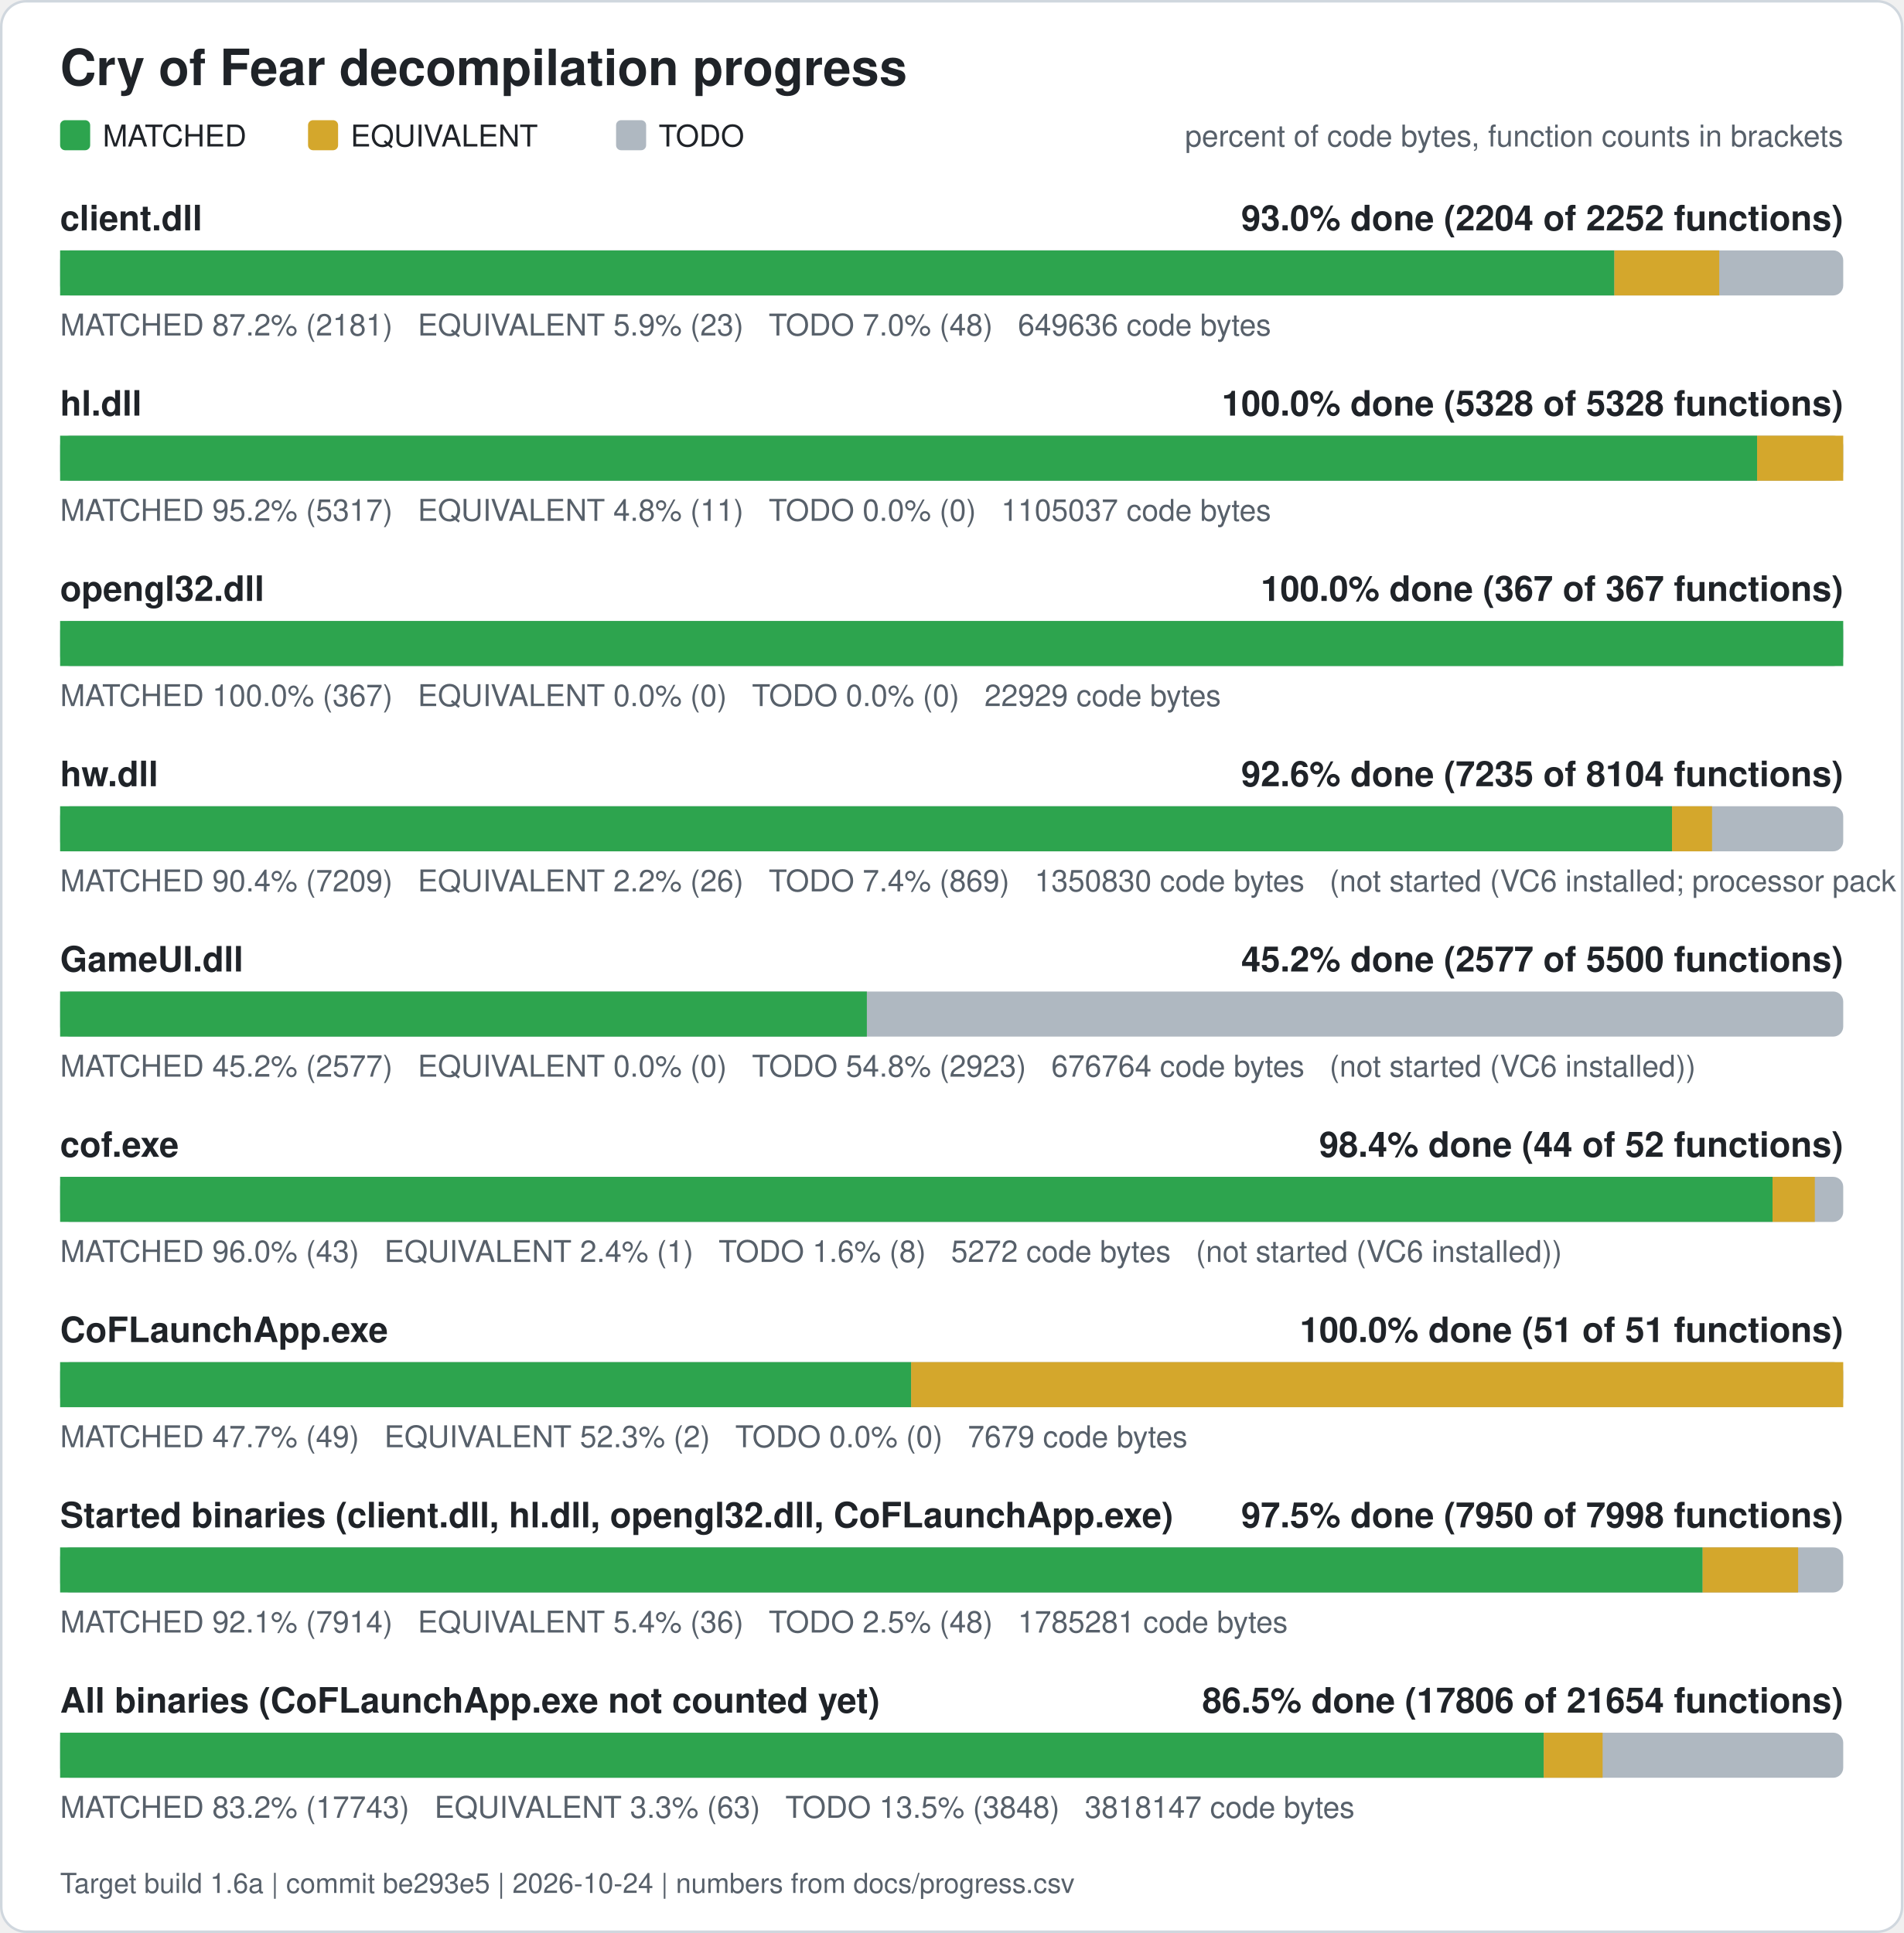
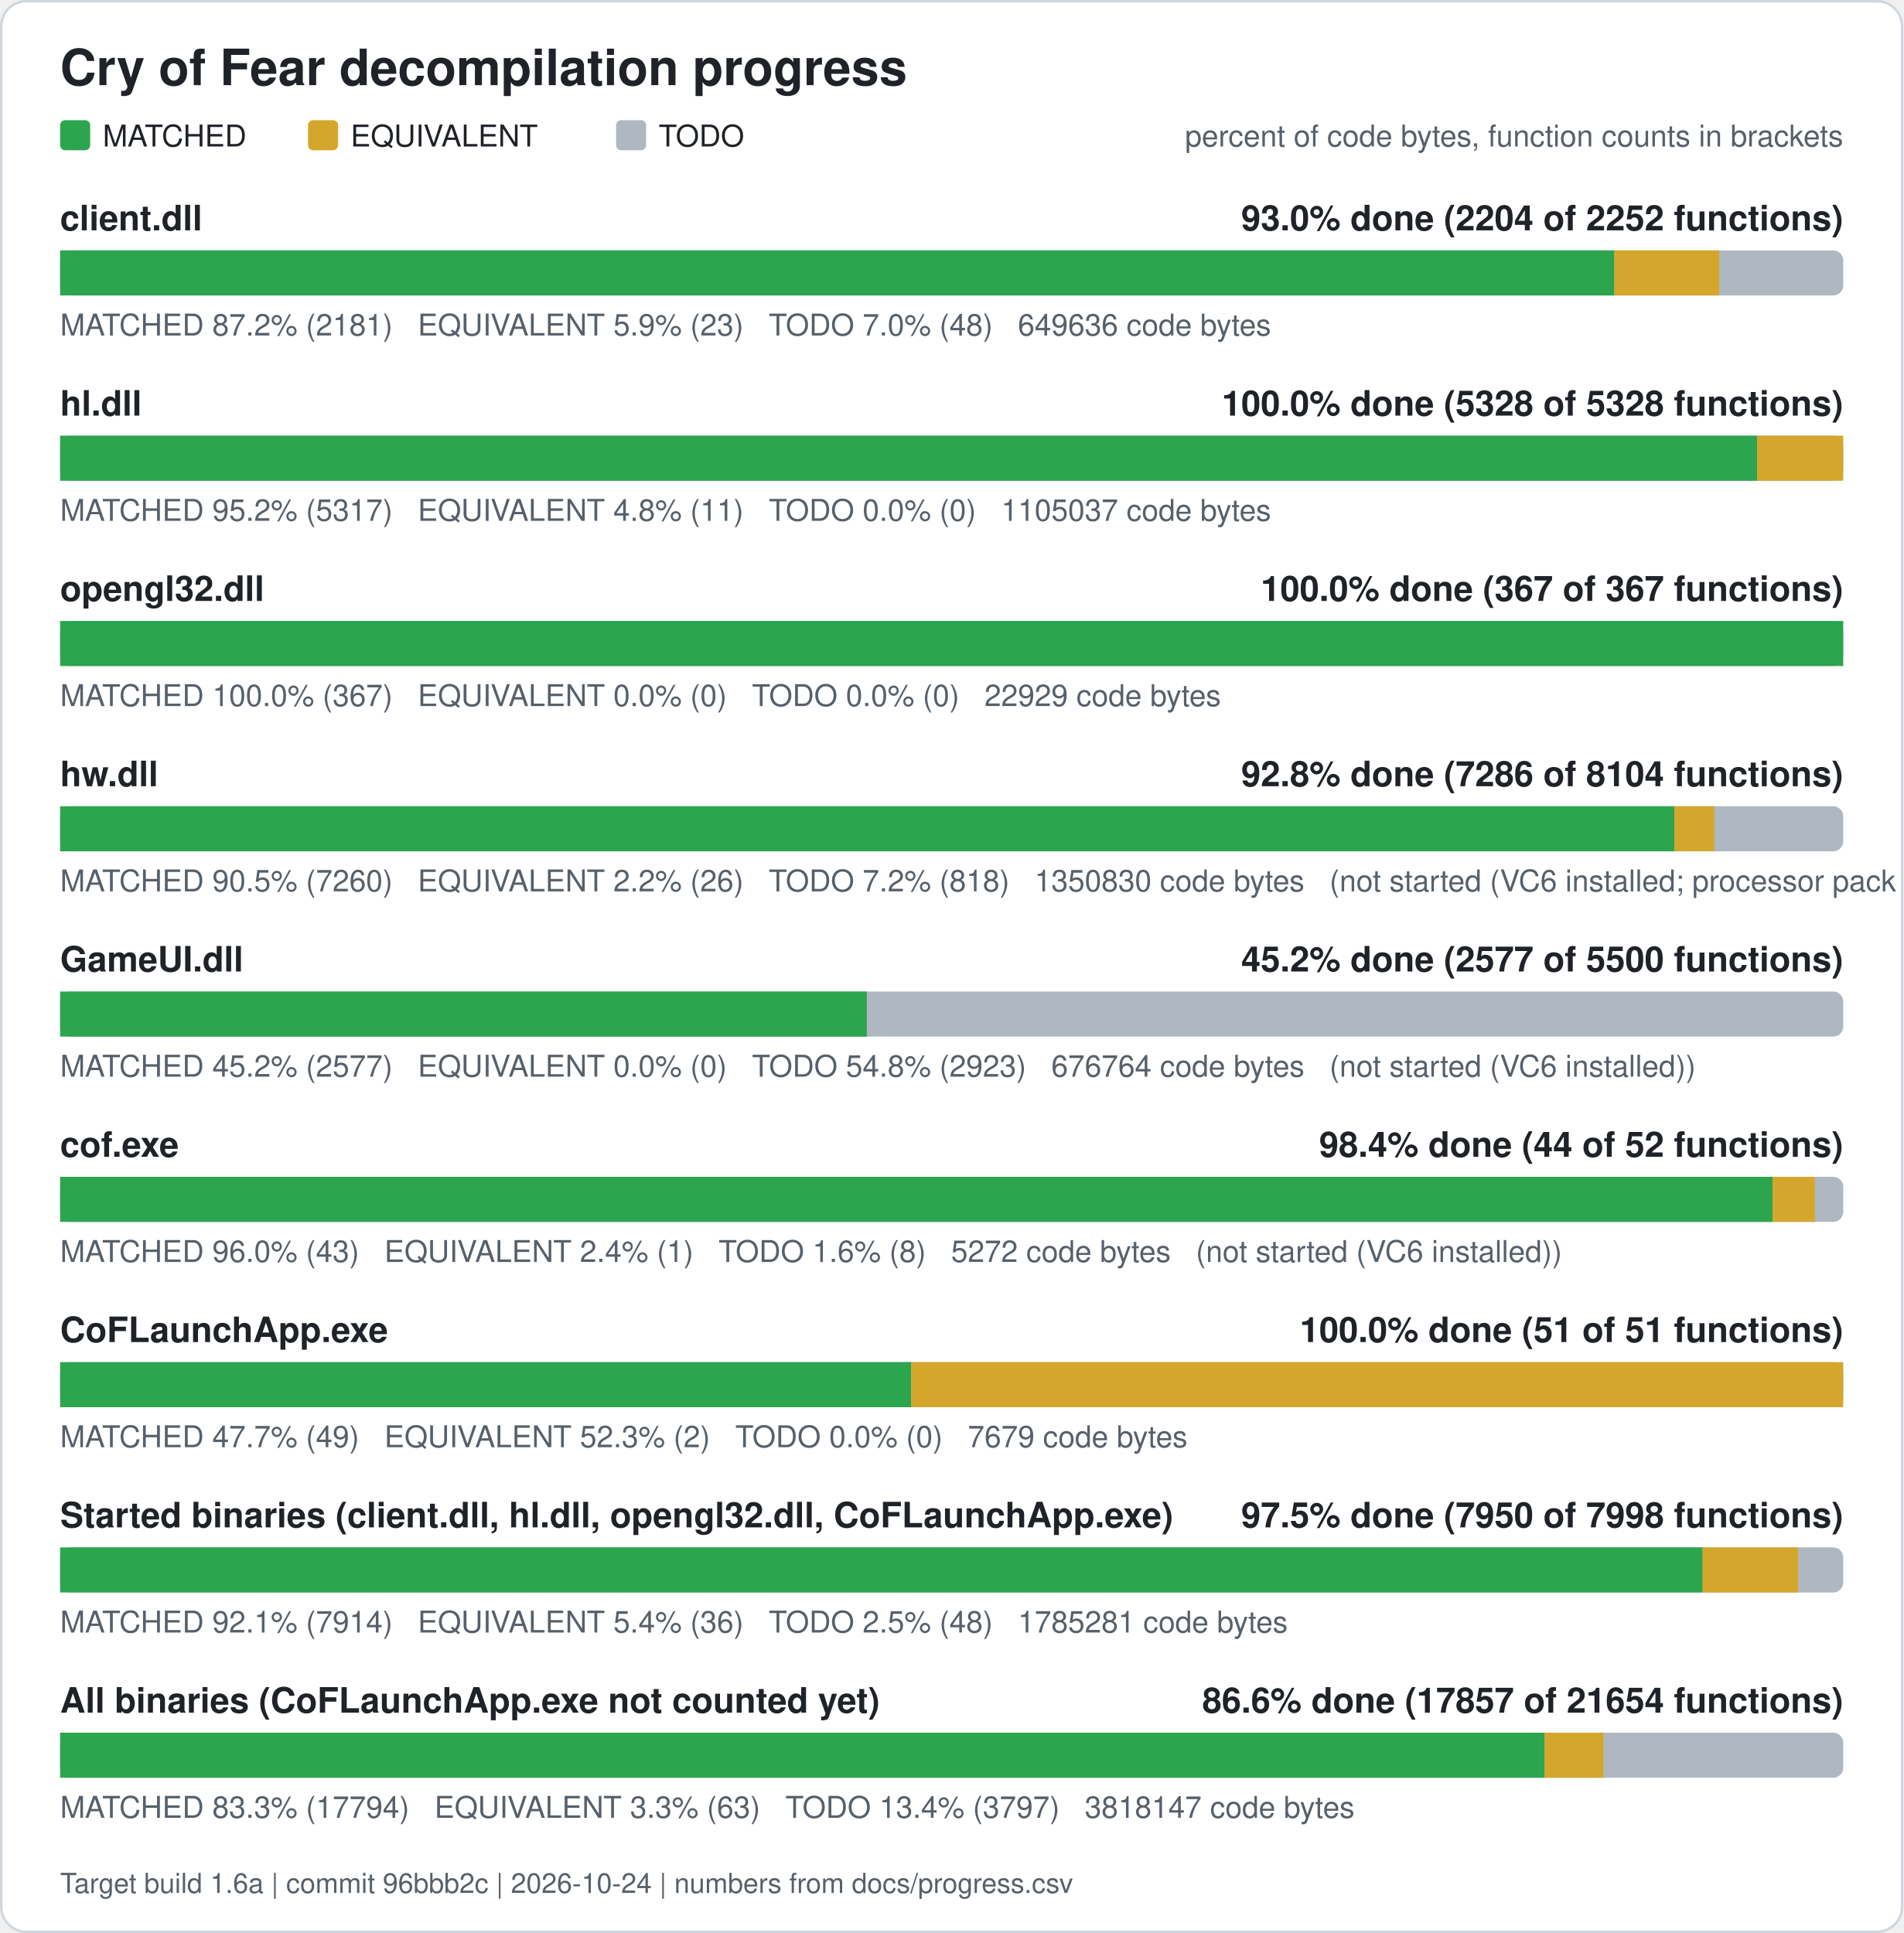
<svg xmlns="http://www.w3.org/2000/svg" width="760" height="772" viewBox="0 0 760 772" role="img" aria-label="Cry of Fear decompilation progress">
  <rect x="0.5" y="0.5" width="759" height="771" rx="10" fill="#ffffff" stroke="#d0d7de" />
  <text x="24" y="34" font-family="Segoe UI, Helvetica, Arial, sans-serif" font-size="20" font-weight="600" fill="#1f2328">Cry of Fear decompilation progress</text>
  <rect x="24" y="48" width="12" height="12" rx="2" fill="#2da44e" />
  <text x="41" y="58.5" font-family="Segoe UI, Helvetica, Arial, sans-serif" font-size="12" fill="#1f2328">MATCHED</text>
  <rect x="123" y="48" width="12" height="12" rx="2" fill="#d4a72c" />
  <text x="140" y="58.5" font-family="Segoe UI, Helvetica, Arial, sans-serif" font-size="12" fill="#1f2328">EQUIVALENT</text>
  <rect x="246" y="48" width="12" height="12" rx="2" fill="#afb8c1" />
  <text x="263" y="58.5" font-family="Segoe UI, Helvetica, Arial, sans-serif" font-size="12" fill="#1f2328">TODO</text>
  <text x="736" y="58.5" font-family="Segoe UI, Helvetica, Arial, sans-serif" font-size="12" fill="#57606a" text-anchor="end">percent of code bytes, function counts in brackets</text>
  <text x="24" y="92" font-family="Segoe UI, Helvetica, Arial, sans-serif" font-size="14" font-weight="600" fill="#1f2328">client.dll</text>
  <text x="736" y="92" font-family="Segoe UI, Helvetica, Arial, sans-serif" font-size="14" font-weight="600" fill="#1f2328" text-anchor="end">93.0% done (2204 of 2252 functions)</text>
  <rect x="24" y="100" width="712" height="18" rx="4" fill="#afb8c1" />
  <rect x="24.00" y="100" width="620.61" height="18" fill="#2da44e" />
  <rect x="644.61" y="100" width="41.89" height="18" fill="#d4a72c" />
  <text x="24" y="134" font-family="Segoe UI, Helvetica, Arial, sans-serif" font-size="12" fill="#57606a" xml:space="preserve">MATCHED 87.2% (2181)   EQUIVALENT 5.9% (23)   TODO 7.0% (48)   649636 code bytes</text>
  <text x="24" y="166" font-family="Segoe UI, Helvetica, Arial, sans-serif" font-size="14" font-weight="600" fill="#1f2328">hl.dll</text>
  <text x="736" y="166" font-family="Segoe UI, Helvetica, Arial, sans-serif" font-size="14" font-weight="600" fill="#1f2328" text-anchor="end">100.0% done (5328 of 5328 functions)</text>
  <rect x="24" y="174" width="712" height="18" rx="4" fill="#afb8c1" />
  <rect x="24.00" y="174" width="677.61" height="18" fill="#2da44e" />
  <rect x="701.61" y="174" width="34.39" height="18" fill="#d4a72c" />
  <text x="24" y="208" font-family="Segoe UI, Helvetica, Arial, sans-serif" font-size="12" fill="#57606a" xml:space="preserve">MATCHED 95.2% (5317)   EQUIVALENT 4.8% (11)   TODO 0.0% (0)   1105037 code bytes</text>
  <text x="24" y="240" font-family="Segoe UI, Helvetica, Arial, sans-serif" font-size="14" font-weight="600" fill="#1f2328">opengl32.dll</text>
  <text x="736" y="240" font-family="Segoe UI, Helvetica, Arial, sans-serif" font-size="14" font-weight="600" fill="#1f2328" text-anchor="end">100.0% done (367 of 367 functions)</text>
  <rect x="24" y="248" width="712" height="18" rx="4" fill="#afb8c1" />
  <rect x="24.00" y="248" width="712.00" height="18" fill="#2da44e" />
  <text x="24" y="282" font-family="Segoe UI, Helvetica, Arial, sans-serif" font-size="12" fill="#57606a" xml:space="preserve">MATCHED 100.0% (367)   EQUIVALENT 0.0% (0)   TODO 0.0% (0)   22929 code bytes</text>
  <text x="24" y="314" font-family="Segoe UI, Helvetica, Arial, sans-serif" font-size="14" font-weight="600" fill="#1f2328">hw.dll</text>
-   <text x="736" y="314" font-family="Segoe UI, Helvetica, Arial, sans-serif" font-size="14" font-weight="600" fill="#1f2328" text-anchor="end">92.6% done (7235 of 8104 functions)</text>
+   <text x="736" y="314" font-family="Segoe UI, Helvetica, Arial, sans-serif" font-size="14" font-weight="600" fill="#1f2328" text-anchor="end">92.8% done (7286 of 8104 functions)</text>
  <rect x="24" y="322" width="712" height="18" rx="4" fill="#afb8c1" />
-   <rect x="24.00" y="322" width="643.64" height="18" fill="#2da44e" />
-   <rect x="667.64" y="322" width="15.98" height="18" fill="#d4a72c" />
-   <text x="24" y="356" font-family="Segoe UI, Helvetica, Arial, sans-serif" font-size="12" fill="#57606a" xml:space="preserve">MATCHED 90.4% (7209)   EQUIVALENT 2.2% (26)   TODO 7.4% (869)   1350830 code bytes   (not started (VC6 installed; processor pack and VS 2005 objects need those compilers))</text>
+   <rect x="24.00" y="322" width="644.61" height="18" fill="#2da44e" />
+   <rect x="668.61" y="322" width="15.98" height="18" fill="#d4a72c" />
+   <text x="24" y="356" font-family="Segoe UI, Helvetica, Arial, sans-serif" font-size="12" fill="#57606a" xml:space="preserve">MATCHED 90.5% (7260)   EQUIVALENT 2.2% (26)   TODO 7.2% (818)   1350830 code bytes   (not started (VC6 installed; processor pack and VS 2005 objects need those compilers))</text>
  <text x="24" y="388" font-family="Segoe UI, Helvetica, Arial, sans-serif" font-size="14" font-weight="600" fill="#1f2328">GameUI.dll</text>
  <text x="736" y="388" font-family="Segoe UI, Helvetica, Arial, sans-serif" font-size="14" font-weight="600" fill="#1f2328" text-anchor="end">45.2% done (2577 of 5500 functions)</text>
  <rect x="24" y="396" width="712" height="18" rx="4" fill="#afb8c1" />
  <rect x="24.00" y="396" width="322.13" height="18" fill="#2da44e" />
  <text x="24" y="430" font-family="Segoe UI, Helvetica, Arial, sans-serif" font-size="12" fill="#57606a" xml:space="preserve">MATCHED 45.2% (2577)   EQUIVALENT 0.0% (0)   TODO 54.8% (2923)   676764 code bytes   (not started (VC6 installed))</text>
  <text x="24" y="462" font-family="Segoe UI, Helvetica, Arial, sans-serif" font-size="14" font-weight="600" fill="#1f2328">cof.exe</text>
  <text x="736" y="462" font-family="Segoe UI, Helvetica, Arial, sans-serif" font-size="14" font-weight="600" fill="#1f2328" text-anchor="end">98.4% done (44 of 52 functions)</text>
  <rect x="24" y="470" width="712" height="18" rx="4" fill="#afb8c1" />
  <rect x="24.00" y="470" width="683.77" height="18" fill="#2da44e" />
  <rect x="707.77" y="470" width="16.88" height="18" fill="#d4a72c" />
  <text x="24" y="504" font-family="Segoe UI, Helvetica, Arial, sans-serif" font-size="12" fill="#57606a" xml:space="preserve">MATCHED 96.0% (43)   EQUIVALENT 2.4% (1)   TODO 1.6% (8)   5272 code bytes   (not started (VC6 installed))</text>
  <text x="24" y="536" font-family="Segoe UI, Helvetica, Arial, sans-serif" font-size="14" font-weight="600" fill="#1f2328">CoFLaunchApp.exe</text>
  <text x="736" y="536" font-family="Segoe UI, Helvetica, Arial, sans-serif" font-size="14" font-weight="600" fill="#1f2328" text-anchor="end">100.0% done (51 of 51 functions)</text>
  <rect x="24" y="544" width="712" height="18" rx="4" fill="#afb8c1" />
  <rect x="24.00" y="544" width="339.82" height="18" fill="#2da44e" />
  <rect x="363.82" y="544" width="372.18" height="18" fill="#d4a72c" />
  <text x="24" y="578" font-family="Segoe UI, Helvetica, Arial, sans-serif" font-size="12" fill="#57606a" xml:space="preserve">MATCHED 47.7% (49)   EQUIVALENT 52.3% (2)   TODO 0.0% (0)   7679 code bytes</text>
  <text x="24" y="610" font-family="Segoe UI, Helvetica, Arial, sans-serif" font-size="14" font-weight="600" fill="#1f2328">Started binaries (client.dll, hl.dll, opengl32.dll, CoFLaunchApp.exe)</text>
  <text x="736" y="610" font-family="Segoe UI, Helvetica, Arial, sans-serif" font-size="14" font-weight="600" fill="#1f2328" text-anchor="end">97.5% done (7950 of 7998 functions)</text>
  <rect x="24" y="618" width="712" height="18" rx="4" fill="#afb8c1" />
  <rect x="24.00" y="618" width="655.86" height="18" fill="#2da44e" />
  <rect x="679.86" y="618" width="38.13" height="18" fill="#d4a72c" />
  <text x="24" y="652" font-family="Segoe UI, Helvetica, Arial, sans-serif" font-size="12" fill="#57606a" xml:space="preserve">MATCHED 92.1% (7914)   EQUIVALENT 5.4% (36)   TODO 2.5% (48)   1785281 code bytes</text>
  <text x="24" y="684" font-family="Segoe UI, Helvetica, Arial, sans-serif" font-size="14" font-weight="600" fill="#1f2328">All binaries (CoFLaunchApp.exe not counted yet)</text>
-   <text x="736" y="684" font-family="Segoe UI, Helvetica, Arial, sans-serif" font-size="14" font-weight="600" fill="#1f2328" text-anchor="end">86.5% done (17806 of 21654 functions)</text>
+   <text x="736" y="684" font-family="Segoe UI, Helvetica, Arial, sans-serif" font-size="14" font-weight="600" fill="#1f2328" text-anchor="end">86.6% done (17857 of 21654 functions)</text>
  <rect x="24" y="692" width="712" height="18" rx="4" fill="#afb8c1" />
-   <rect x="24.00" y="692" width="592.42" height="18" fill="#2da44e" />
-   <rect x="616.42" y="692" width="23.50" height="18" fill="#d4a72c" />
-   <text x="24" y="726" font-family="Segoe UI, Helvetica, Arial, sans-serif" font-size="12" fill="#57606a" xml:space="preserve">MATCHED 83.2% (17743)   EQUIVALENT 3.3% (63)   TODO 13.5% (3848)   3818147 code bytes</text>
-   <text x="24" y="756" font-family="Segoe UI, Helvetica, Arial, sans-serif" font-size="11" fill="#57606a">Target build 1.6a | commit be293e5 | 2026-10-24 | numbers from docs/progress.csv</text>
+   <rect x="24.00" y="692" width="592.76" height="18" fill="#2da44e" />
+   <rect x="616.76" y="692" width="23.50" height="18" fill="#d4a72c" />
+   <text x="24" y="726" font-family="Segoe UI, Helvetica, Arial, sans-serif" font-size="12" fill="#57606a" xml:space="preserve">MATCHED 83.3% (17794)   EQUIVALENT 3.3% (63)   TODO 13.4% (3797)   3818147 code bytes</text>
+   <text x="24" y="756" font-family="Segoe UI, Helvetica, Arial, sans-serif" font-size="11" fill="#57606a">Target build 1.6a | commit 96bbb2c | 2026-10-24 | numbers from docs/progress.csv</text>
</svg>
